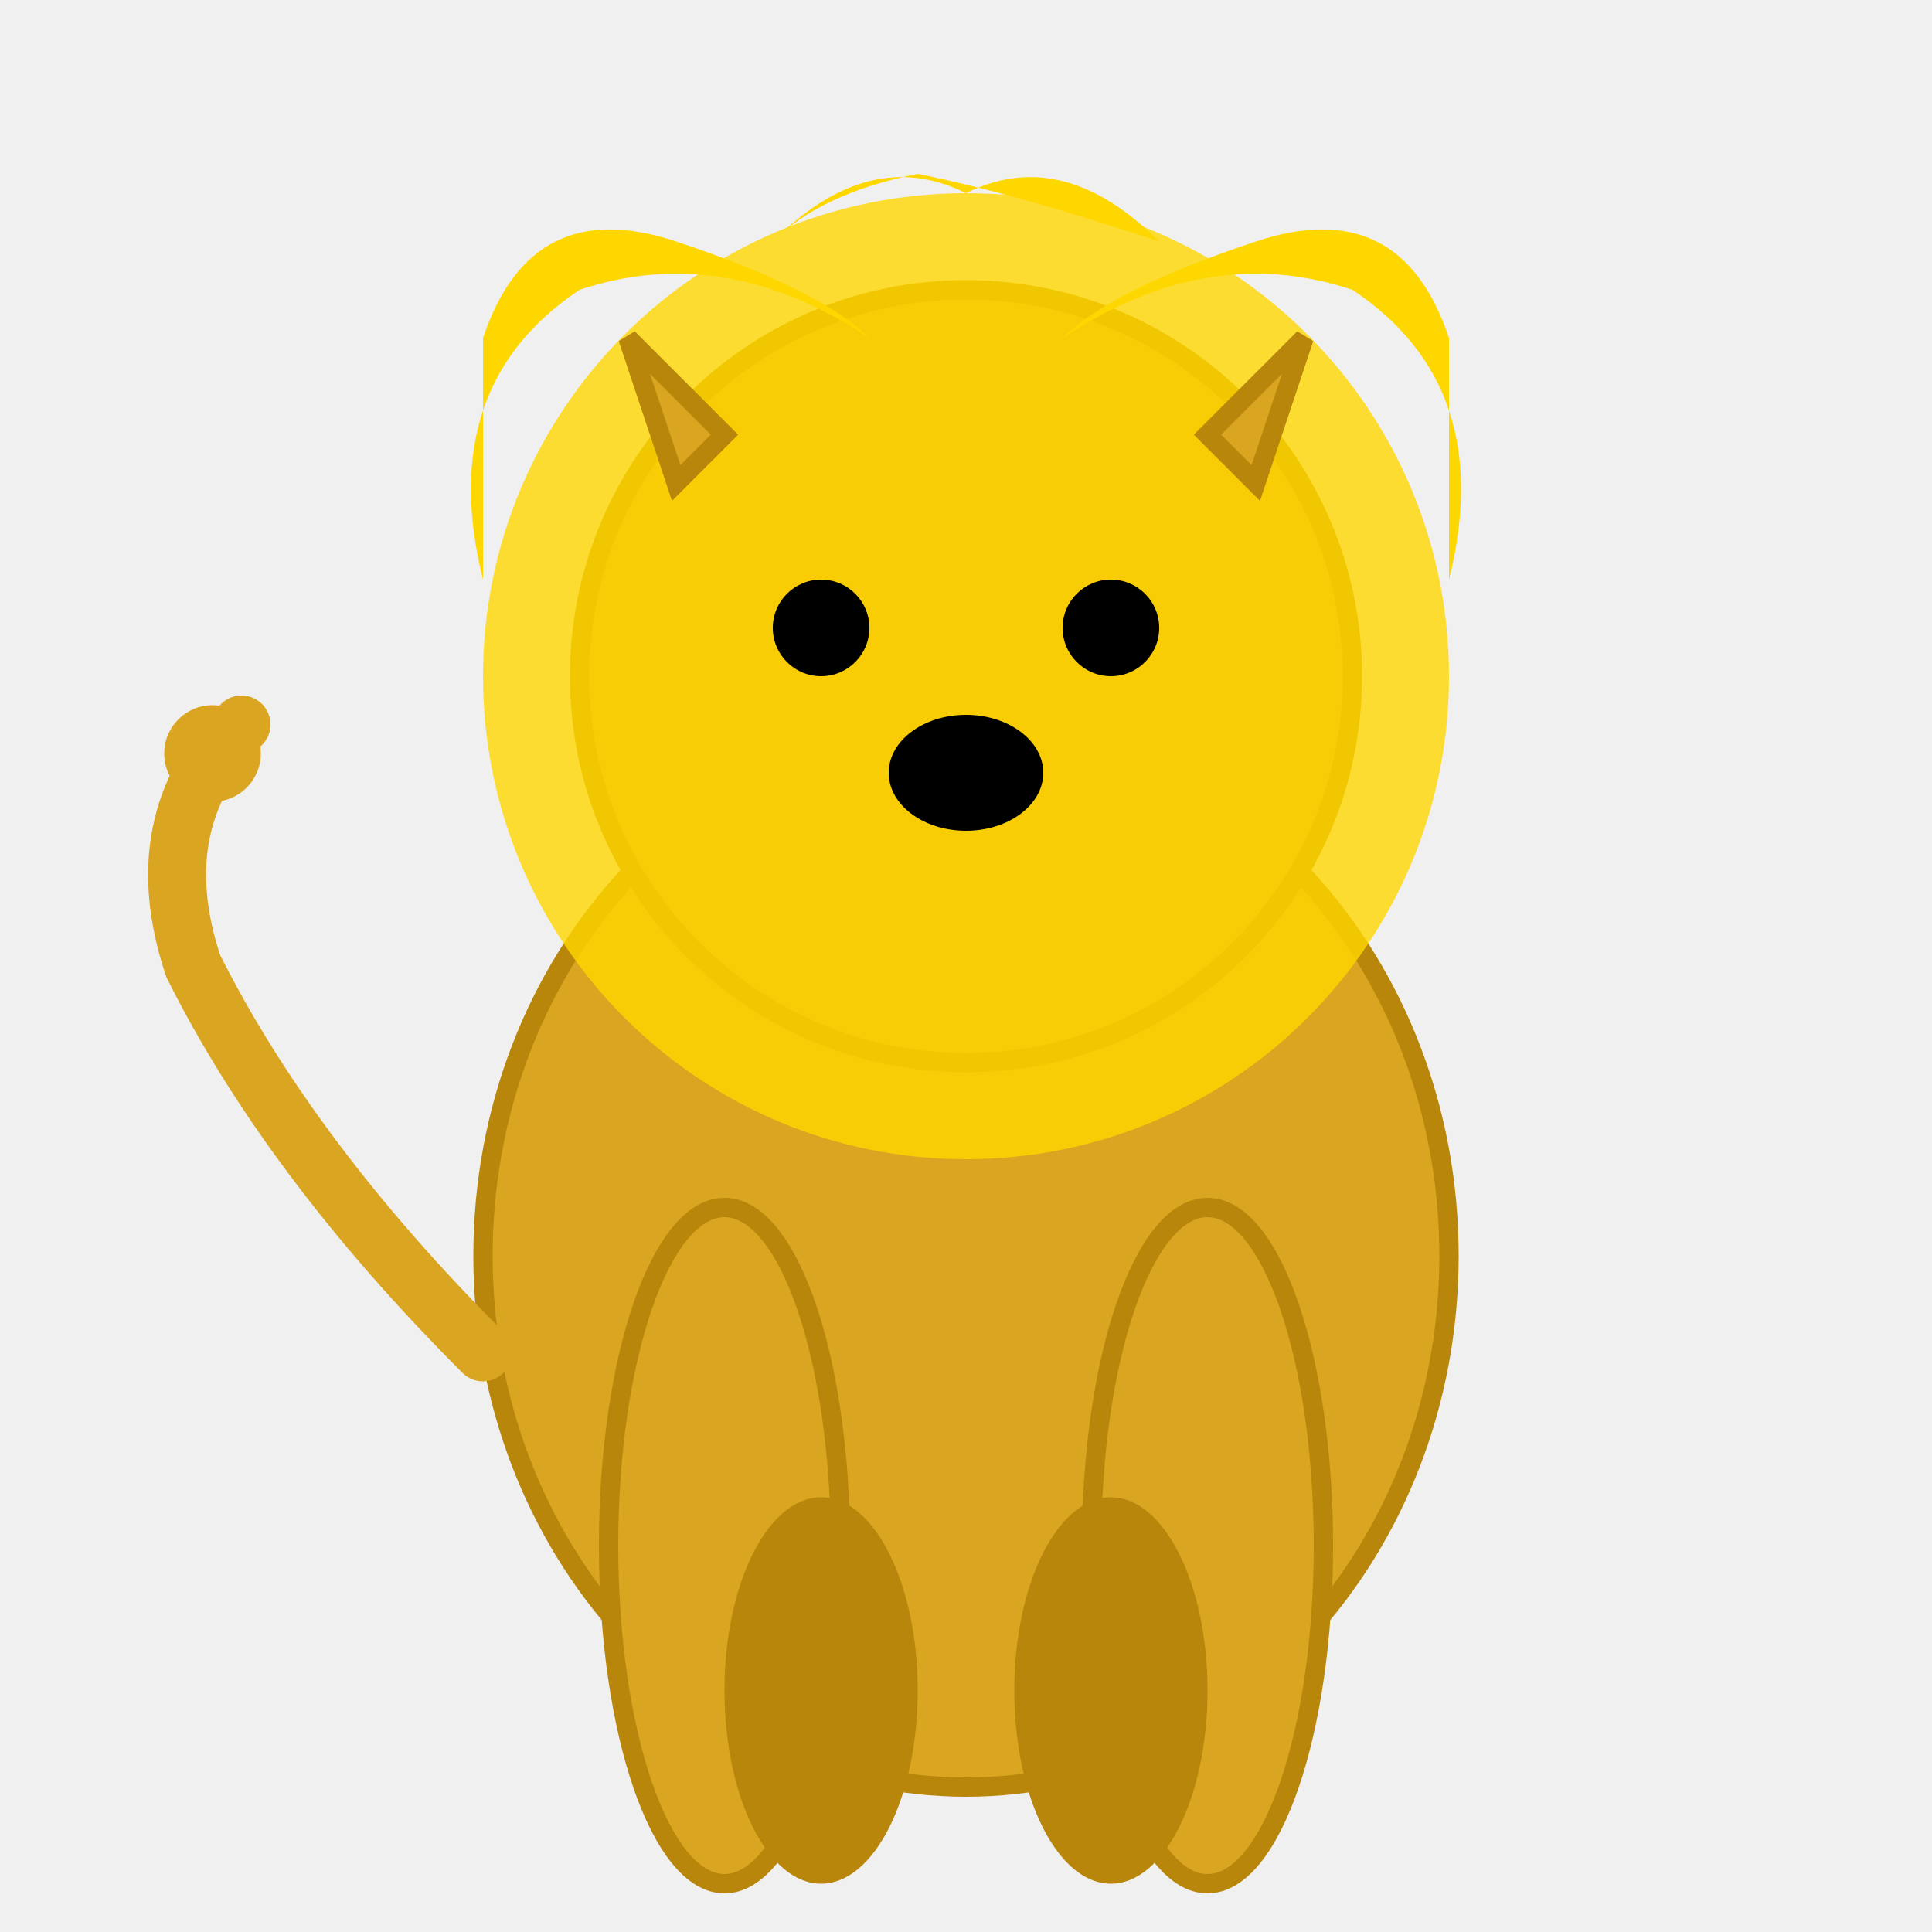
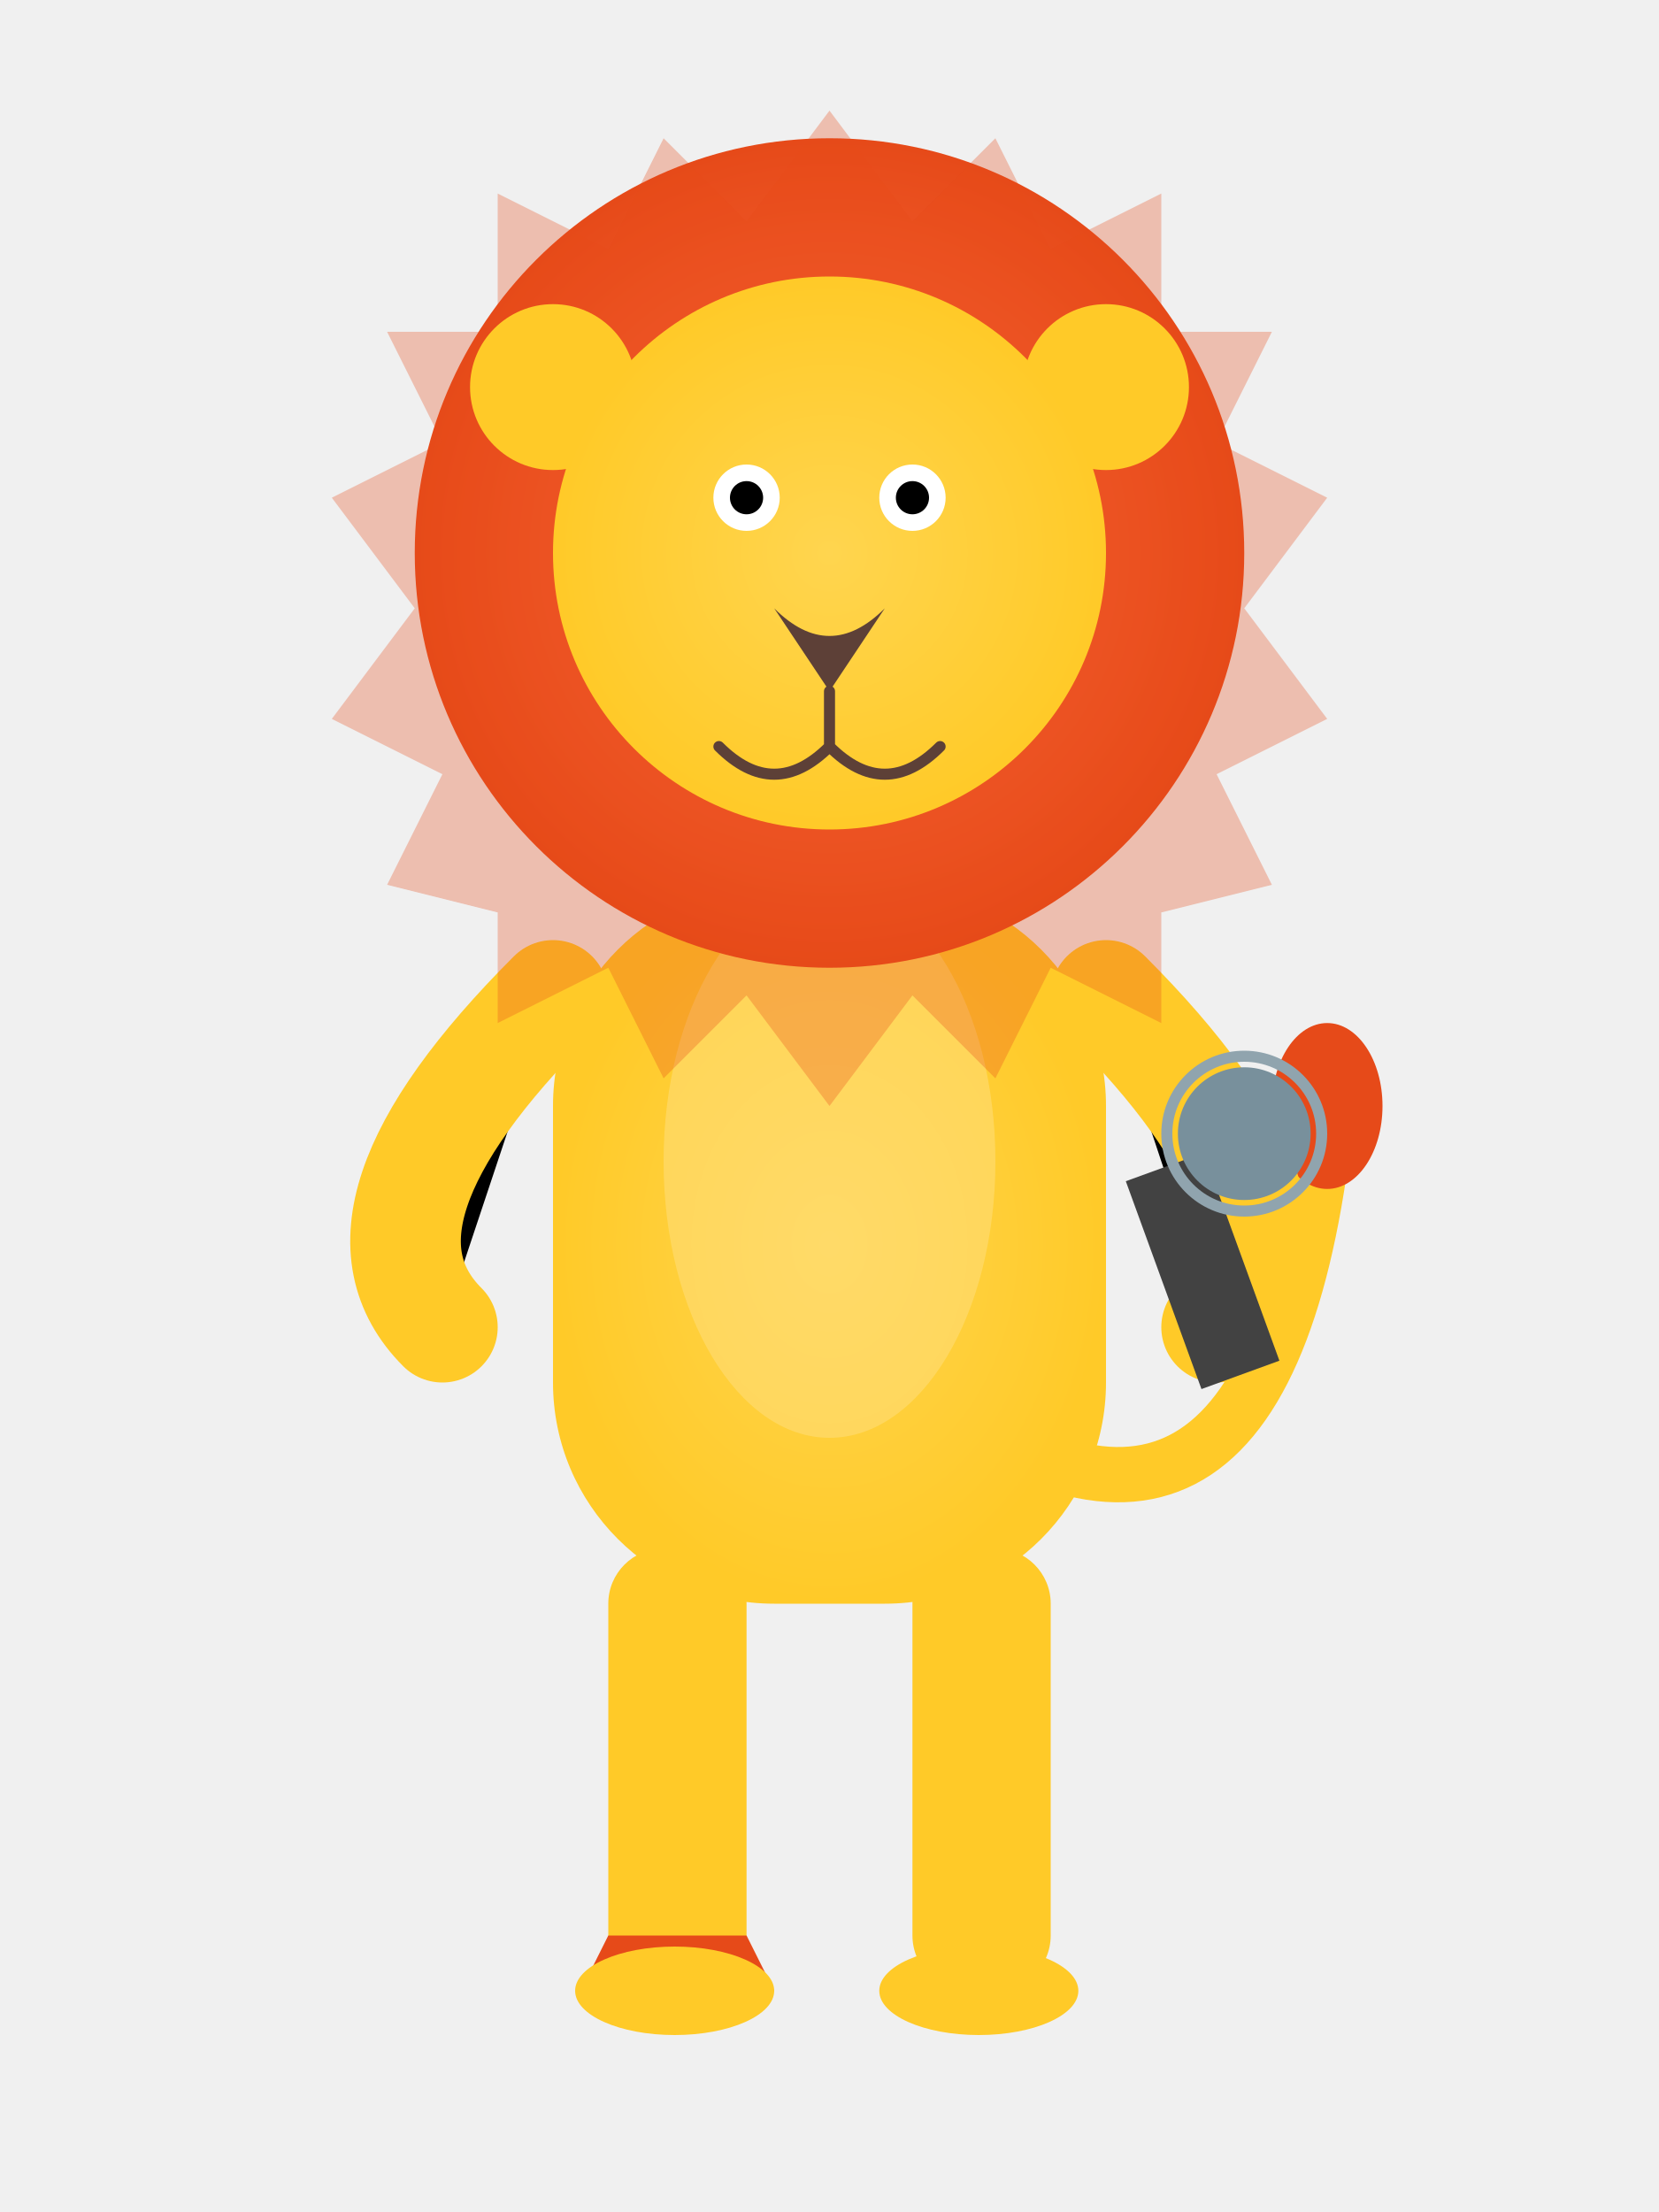
- <svg xmlns="http://www.w3.org/2000/svg" viewBox="0 0 200 200" width="200" height="200">
-   <ellipse cx="100" cy="130" rx="50" ry="55" fill="#DAA520" stroke="#B8860B" stroke-width="2" />
-   <circle cx="100" cy="70" r="40" fill="#DAA520" stroke="#B8860B" stroke-width="2" />
-   <circle cx="100" cy="70" r="50" fill="#FFD700" opacity="0.8" />
-   <path d="M 50 60 Q 45 40, 60 30 Q 75 25, 90 35 Q 85 30, 70 25 Q 55 20, 50 35 Z" fill="#FFD700" />
-   <path d="M 150 60 Q 155 40, 140 30 Q 125 25, 110 35 Q 115 30, 130 25 Q 145 20, 150 35 Z" fill="#FFD700" />
-   <path d="M 100 20 Q 90 15, 80 25 Q 85 20, 95 18 Q 105 20, 120 25 Q 110 15, 100 20 Z" fill="#FFD700" />
-   <circle cx="85" cy="65" r="5" fill="#000" />
-   <circle cx="115" cy="65" r="5" fill="#000" />
-   <ellipse cx="100" cy="80" rx="8" ry="6" fill="#000" />
-   <path d="M 70 50 L 65 35 L 75 45 Z" fill="#DAA520" stroke="#B8860B" stroke-width="2" />
-   <path d="M 130 50 L 135 35 L 125 45 Z" fill="#DAA520" stroke="#B8860B" stroke-width="2" />
-   <ellipse cx="75" cy="160" rx="12" ry="35" fill="#DAA520" stroke="#B8860B" stroke-width="2" />
-   <ellipse cx="125" cy="160" rx="12" ry="35" fill="#DAA520" stroke="#B8860B" stroke-width="2" />
-   <ellipse cx="85" cy="175" rx="10" ry="20" fill="#B8860B" />
-   <ellipse cx="115" cy="175" rx="10" ry="20" fill="#B8860B" />
-   <path d="M 50 140 Q 30 120, 20 100 Q 15 85, 25 75" stroke="#DAA520" stroke-width="6" fill="none" stroke-linecap="round" />
-   <circle cx="22" cy="78" r="5" fill="#DAA520" />
+ <svg xmlns="http://www.w3.org/2000/svg" viewBox="0 0 300 400">
+   <defs>
+     <radialGradient id="lionFur" cx="50%" cy="50%" r="50%">
+       <stop offset="0%" stop-color="#FFD54F" />
+       <stop offset="100%" stop-color="#FFCA28" />
+     </radialGradient>
+     <radialGradient id="maneColor" cx="50%" cy="50%" r="50%">
+       <stop offset="0%" stop-color="#FF7043" />
+       <stop offset="100%" stop-color="#E64A19" />
+     </radialGradient>
+   </defs>
+   <rect x="110" y="280" width="25" height="80" rx="10" fill="#FFCA28" />
+   <rect x="165" y="280" width="25" height="80" rx="10" fill="#FFCA28" />
+   <path d="M 105 360 Q 122 370 140 360 L 135 350 L 110 350 Z" fill="#E64A19" />
+   <ellipse cx="122" cy="360" rx="18" ry="8" fill="#FFCA28" />
+   <ellipse cx="177" cy="360" rx="18" ry="8" fill="#FFCA28" />
+   <path d="M 165 250 Q 230 300 240 200" stroke="#FFCA28" stroke-width="10" fill="none" stroke-linecap="round" />
+   <ellipse cx="240" cy="200" rx="10" ry="15" fill="#E64A19" />
+   <rect x="100" y="160" width="100" height="130" rx="40" fill="url(#lionFur)" />
+   <ellipse cx="150" cy="210" rx="30" ry="50" fill="#FFE082" opacity="0.5" />
+   <path d="M 100 180 Q 60 220 80 240" stroke="#FFCA28" stroke-width="20" stroke-linecap="round" />
+   <path d="M 200 180 Q 240 220 220 240" stroke="#FFCA28" stroke-width="20" stroke-linecap="round" />
+   <rect x="210" y="210" width="15" height="40" fill="#424242" transform="rotate(-20 217 230)" />
+   <circle cx="225" cy="205" r="12" fill="#78909C" />
+   <circle cx="225" cy="205" r="14" stroke="#90A4AE" stroke-width="2" fill="none" />
+   <circle cx="150" cy="100" r="75" fill="url(#maneColor)" />
+   <path d="M 150 20 L 165 40 L 180 25 L 190 45 L 210 35 L 210 60 L 230 60 L 220 80 L 240 90 L 225 110 L 240 130 L 220 140 L 230 160 L 210 165 L 210 185 L 190 175 L 180 195 L 165 180 L 150 200 L 135 180 L 120 195 L 110 175 L 90 185 L 90 165 L 70 160 L 80 140 L 60 130 L 75 110 L 60 90 L 80 80 L 70 60 L 90 60 L 90 35 L 110 45 L 120 25 L 135 40 Z" fill="#E64A19" opacity="0.3" />
+   <circle cx="100" cy="70" r="15" fill="#FFCA28" />
+   <circle cx="200" cy="70" r="15" fill="#FFCA28" />
+   <circle cx="150" cy="100" r="50" fill="url(#lionFur)" />
+   <circle cx="135" cy="90" r="6" fill="#FFF" />
+   <circle cx="135" cy="90" r="3" fill="#000" />
+   <circle cx="165" cy="90" r="6" fill="#FFF" />
+   <circle cx="165" cy="90" r="3" fill="#000" />
+   <path d="M 140 110 Q 150 120 160 110 L 150 125 Z" fill="#5D4037" />
+   <path d="M 150 125 L 150 135 M 150 135 Q 140 145 130 135 M 150 135 Q 160 145 170 135" stroke="#5D4037" stroke-width="2" fill="none" stroke-linecap="round" />
</svg>
